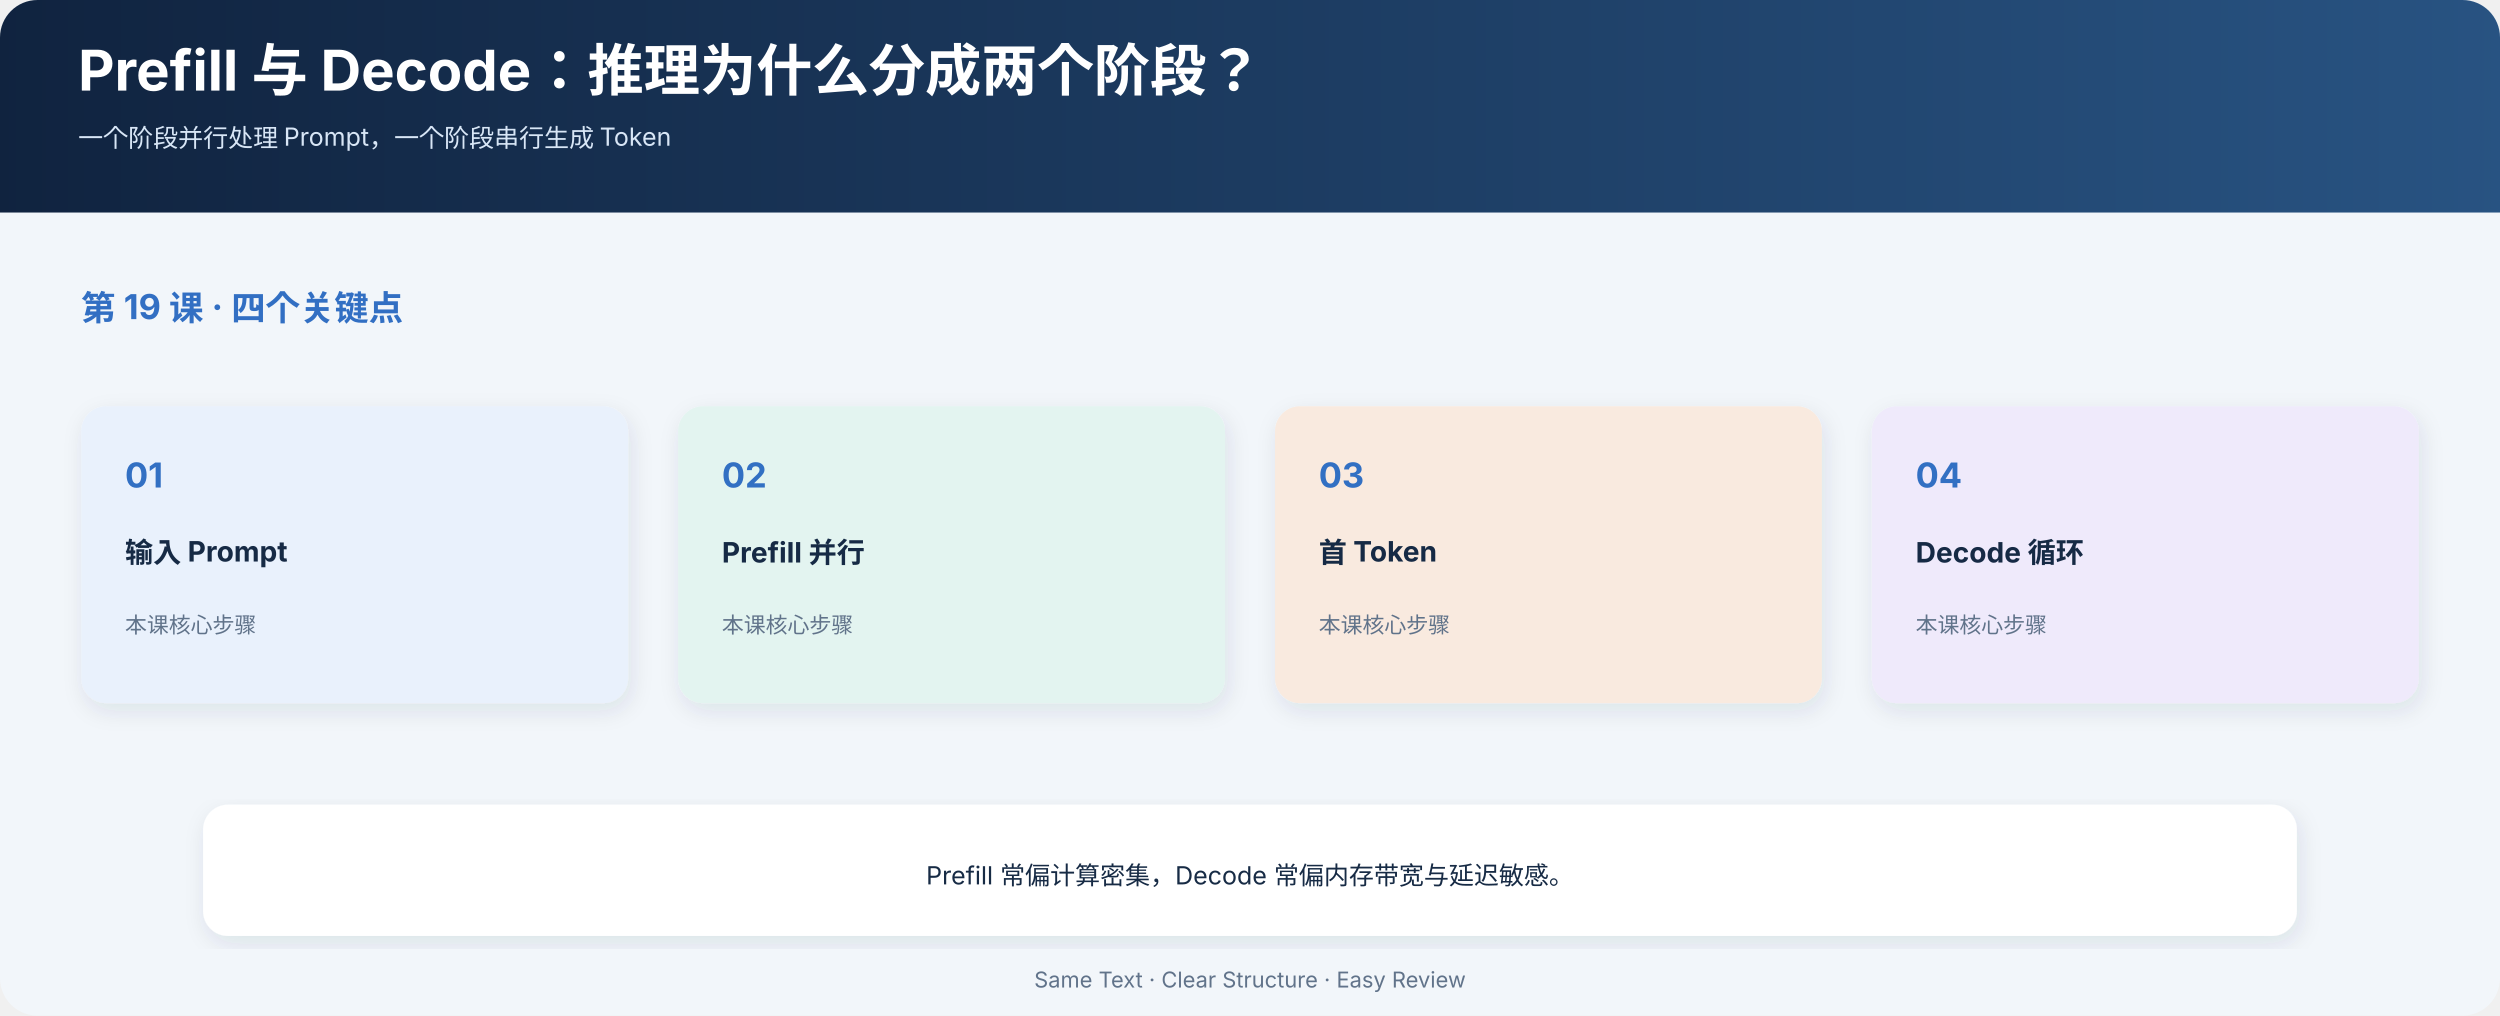
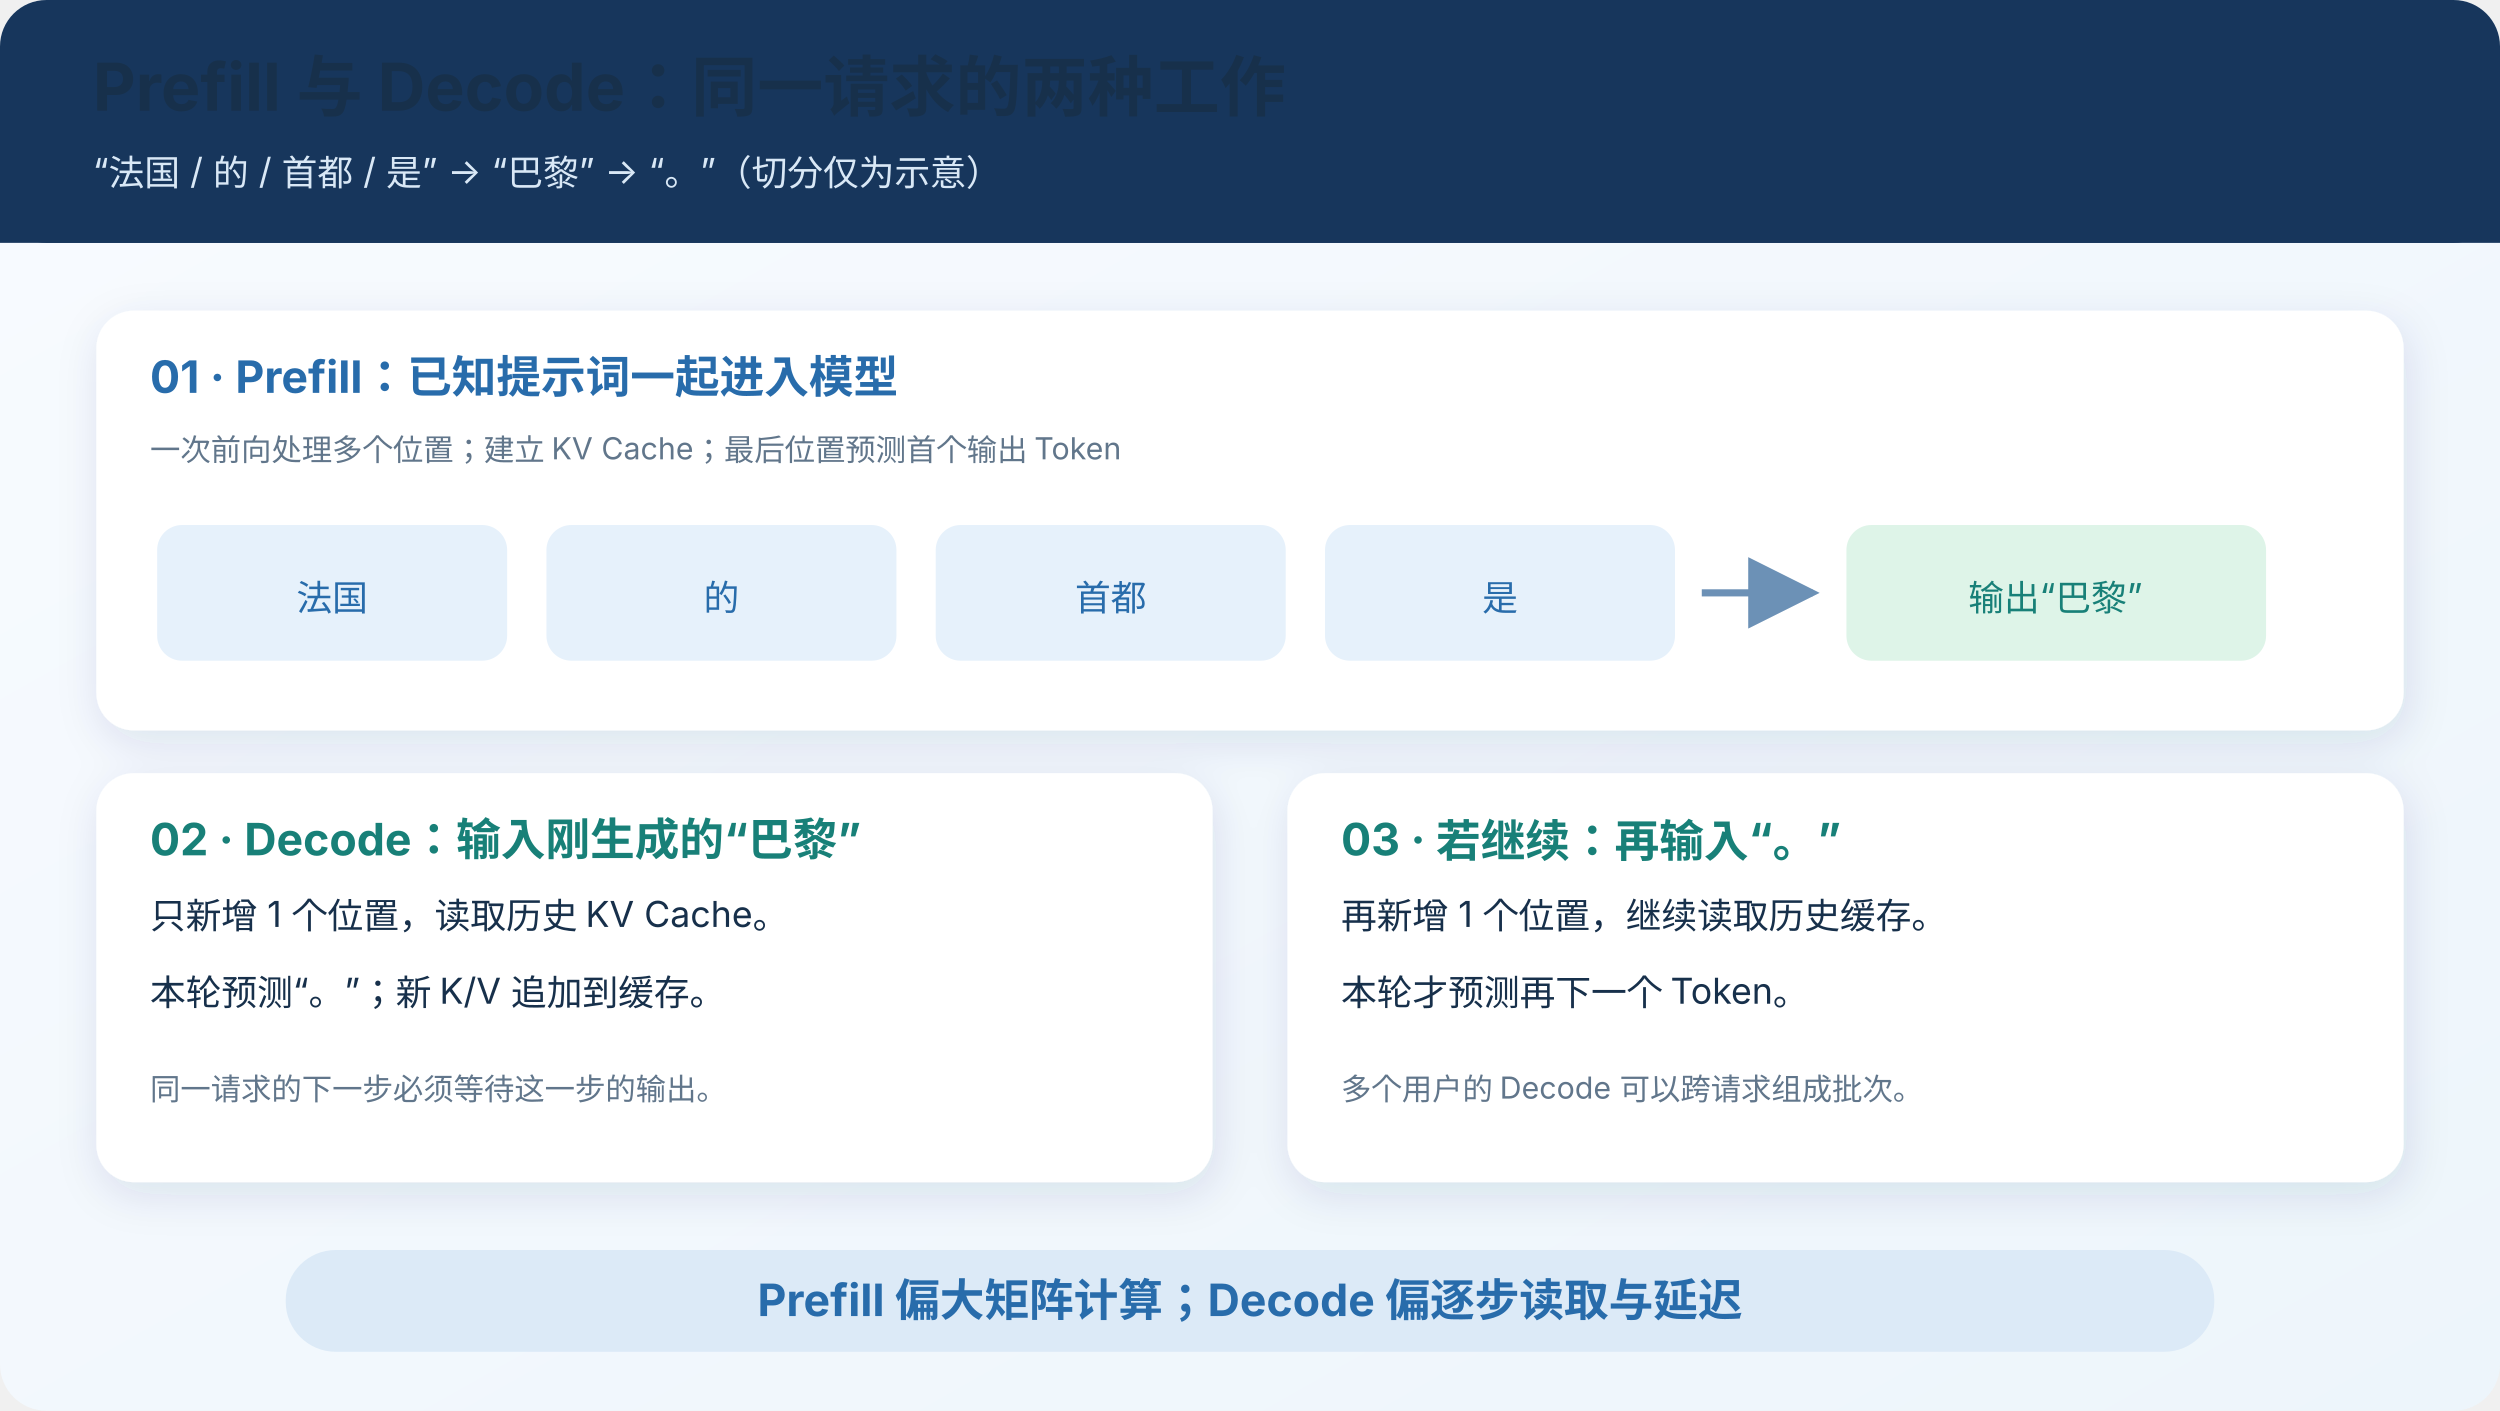
- <svg xmlns="http://www.w3.org/2000/svg" width="1600" height="650" viewBox="0 0 1600 650" role="img" aria-labelledby="t d">
+ <svg xmlns="http://www.w3.org/2000/svg" width="1400" height="790" viewBox="0 0 1400 790" role="img" aria-labelledby="t d">
  <defs>
-     <linearGradient id="h">
-       <stop stop-color="#10233f" />
-       <stop offset="1" stop-color="#285382" />
+     <linearGradient id="bg" x2="1" y2="1">
+       <stop stop-color="#f8fbff" />
+       <stop offset="1" stop-color="#edf5fb" />
    </linearGradient>
    <filter id="s">
-       <feDropShadow dy="5" stdDeviation="7" flood-color="#233753" flood-opacity=".1" />
+       <feDropShadow dy="7" stdDeviation="12" flood-color="#24466a" flood-opacity=".11" />
    </filter>
-     <style>text{font-family:-apple-system,BlinkMacSystemFont,"Segoe UI","PingFang SC","Microsoft YaHei",sans-serif;fill:#172b45}.w{fill:#fff}.l{fill:#d8e6f6}.m{fill:#61738a}.h1{font-size:36px;font-weight:700}.h2{font-size:22px;font-weight:700;fill:#326fc3}.h3{font-size:18px;font-weight:700}.body{font-size:16px}.small{font-size:14px}</style>
+     <marker id="a" markerWidth="10" markerHeight="10" refX="9" refY="5" orient="auto">
+       <path d="M0 0L10 5 0 10Z" fill="#6c91b6" />
+     </marker>
+     <style>text{font-family:-apple-system,BlinkMacSystemFont,'PingFang SC','Microsoft YaHei',sans-serif;fill:#17304b}.h{font-size:37px;font-weight:700}.sub{font-size:20px;fill:#d9e8f6}.title{font-size:25px;font-weight:700}.body{font-size:20px}.small{font-size:17px;fill:#61768b}.blue{fill:#286cab}.teal{fill:#188078}.orange{fill:#ad5a27}</style>
  </defs>
-   <rect width="1600" height="650" rx="24" fill="#f2f6fa" />
-   <path d="M24 0h1552a24 24 0 0 1 24 24v112H0V24A24 24 0 0 1 24 0z" fill="url(#h)" />
-   <text x="50" y="58" class="h1 w">Prefill 与 Decode：推理为什么分成两个阶段？</text>
-   <text x="50" y="94" class="body l">一个阶段并行处理 Prompt，一个阶段串行生成 Token</text>
-   <text x="52" y="205" class="h2">第 19 课 · 四个关键点</text>
+   <rect width="1400" height="790" rx="26" fill="url(#bg)" />
+   <rect width="1400" height="136" rx="26" fill="#17365c" />
+   <rect y="105" width="1400" height="31" fill="#17365c" />
+   <text x="52" y="62" class="h" fill="#fff">Prefill 与 Decode：同一请求的两种工作</text>
+   <text x="52" y="103" class="sub">“法国 / 的 / 首都 / 是” → “巴黎” → “。”（切分仅为示意）</text>
  <g filter="url(#s)">
-     <rect x="52" y="260" width="350" height="190" rx="16" fill="#e9f1fc" />
-     <text x="80" y="312" class="h2">01</text>
-     <text x="80" y="360" class="h3">输入 Prompt</text>
-     <text x="80" y="405" class="small m">
-       <tspan x="80" dy="0">本课核心步骤</tspan>
-     </text>
-     <rect x="434" y="260" width="350" height="190" rx="16" fill="#e3f4f0" />
-     <text x="462" y="312" class="h2">02</text>
-     <text x="462" y="360" class="h3">Prefill 并行</text>
-     <text x="462" y="405" class="small m">
-       <tspan x="462" dy="0">本课核心步骤</tspan>
-     </text>
-     <rect x="816" y="260" width="350" height="190" rx="16" fill="#f9eadf" />
-     <text x="844" y="312" class="h2">03</text>
-     <text x="844" y="360" class="h3">首 Token</text>
-     <text x="844" y="405" class="small m">
-       <tspan x="844" dy="0">本课核心步骤</tspan>
-     </text>
-     <rect x="1198" y="260" width="350" height="190" rx="16" fill="#efeafb" />
-     <text x="1226" y="312" class="h2">04</text>
-     <text x="1226" y="360" class="h3">Decode 循环</text>
-     <text x="1226" y="405" class="small m">
-       <tspan x="1226" dy="0">本课核心步骤</tspan>
-     </text>
+     <rect x="54" y="174" width="1292" height="235" rx="21" fill="#fff" />
+     <rect x="54" y="433" width="625" height="229" rx="21" fill="#fff" />
+     <rect x="721" y="433" width="625" height="229" rx="21" fill="#fff" />
  </g>
-   <rect x="130" y="515" width="1340" height="84" rx="16" fill="#fff" filter="url(#s)" />
-   <text x="800" y="566" class="body" text-anchor="middle">Prefill 常偏计算密集，Decode 常偏内存带宽与延迟敏感。</text>
-   <text x="800" y="632" class="small m" text-anchor="middle">Same Text · Clear Structure · Easy Review</text>
+   <text x="84" y="220" class="title blue">01 · Prefill：已知提示词一起进入模型</text>
+   <text x="84" y="258" class="small">一次前向处理多个位置；建立 KV Cache；最后位置预测首个输出 Token</text>
+   <g>
+     <rect x="88" y="294" width="196" height="76" rx="14" fill="#e6f1fb" />
+     <rect x="306" y="294" width="196" height="76" rx="14" fill="#e6f1fb" />
+     <rect x="524" y="294" width="196" height="76" rx="14" fill="#e6f1fb" />
+     <rect x="742" y="294" width="196" height="76" rx="14" fill="#e6f1fb" />
+   </g>
+   <text x="186" y="342" text-anchor="middle" class="body blue">法国</text>
+   <text x="404" y="342" text-anchor="middle" class="body blue">的</text>
+   <text x="622" y="342" text-anchor="middle" class="body blue">首都</text>
+   <text x="840" y="342" text-anchor="middle" class="body blue">是</text>
+   <path d="M953 332h62" stroke="#6c91b6" stroke-width="4" marker-end="url(#a)" />
+   <rect x="1034" y="294" width="235" height="76" rx="14" fill="#def4e8" />
+   <text x="1151" y="342" text-anchor="middle" class="body teal">输出“巴黎”</text>
+   <text x="84" y="479" class="title teal">02 · Decode：输入刚生成的“巴黎”</text>
+   <text x="84" y="520" class="body">只新增 1 个位置，读取历史 KV Cache。</text>
+   <text x="84" y="563" class="body">本轮预测“。”；新 K/V 追加到缓存。</text>
+   <text x="84" y="616" class="small">同一请求的下一步必须等待这一步的输出。</text>
+   <text x="751" y="479" class="title teal">03 · 若继续：再输入“。”</text>
+   <text x="751" y="520" class="body">再新增 1 个位置，继续读取历史缓存。</text>
+   <text x="751" y="563" class="body">本轮才预测再下一个 Token。</text>
+   <text x="751" y="616" class="small">多个用户的 Decode 可以跨请求组成批次。</text>
+   <rect x="160" y="700" width="1080" height="57" rx="28" fill="#dceaf7" />
+   <text x="700" y="737" text-anchor="middle" class="title blue">Prefill 偏大矩阵计算；Decode 偏逐步读取与延迟</text>
</svg>
